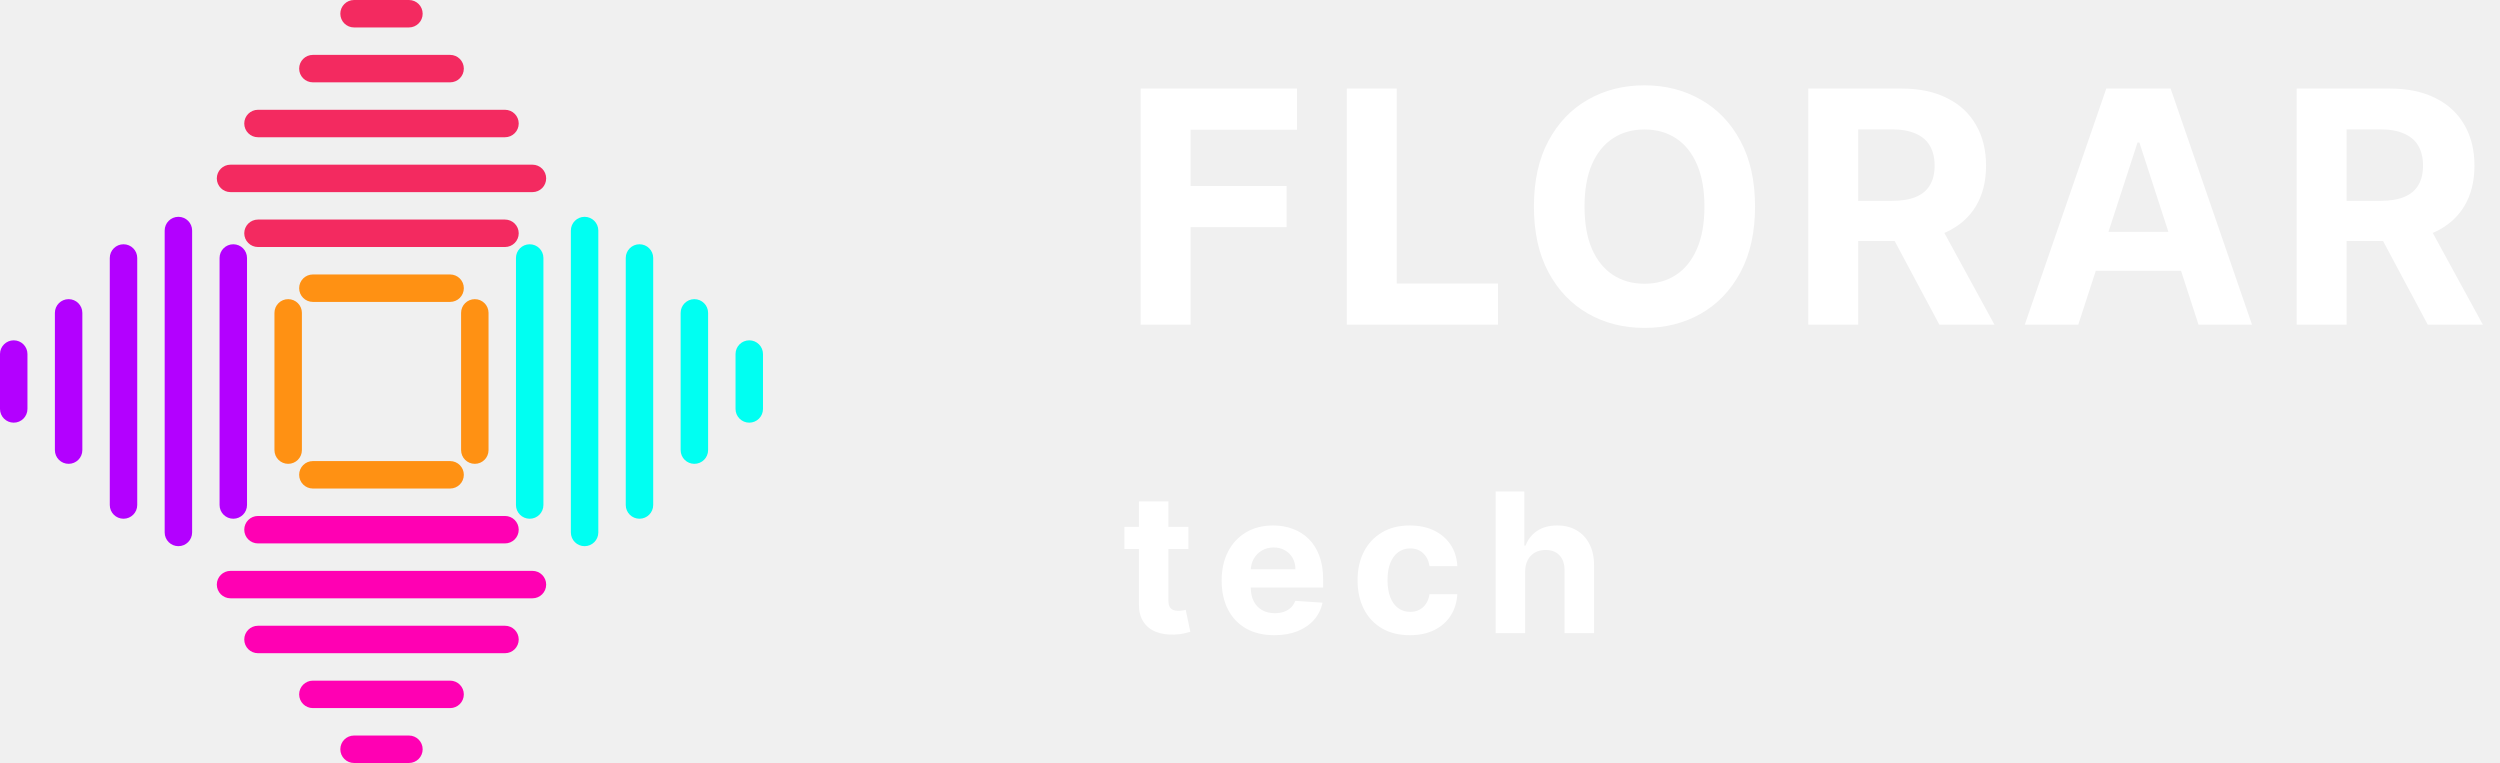
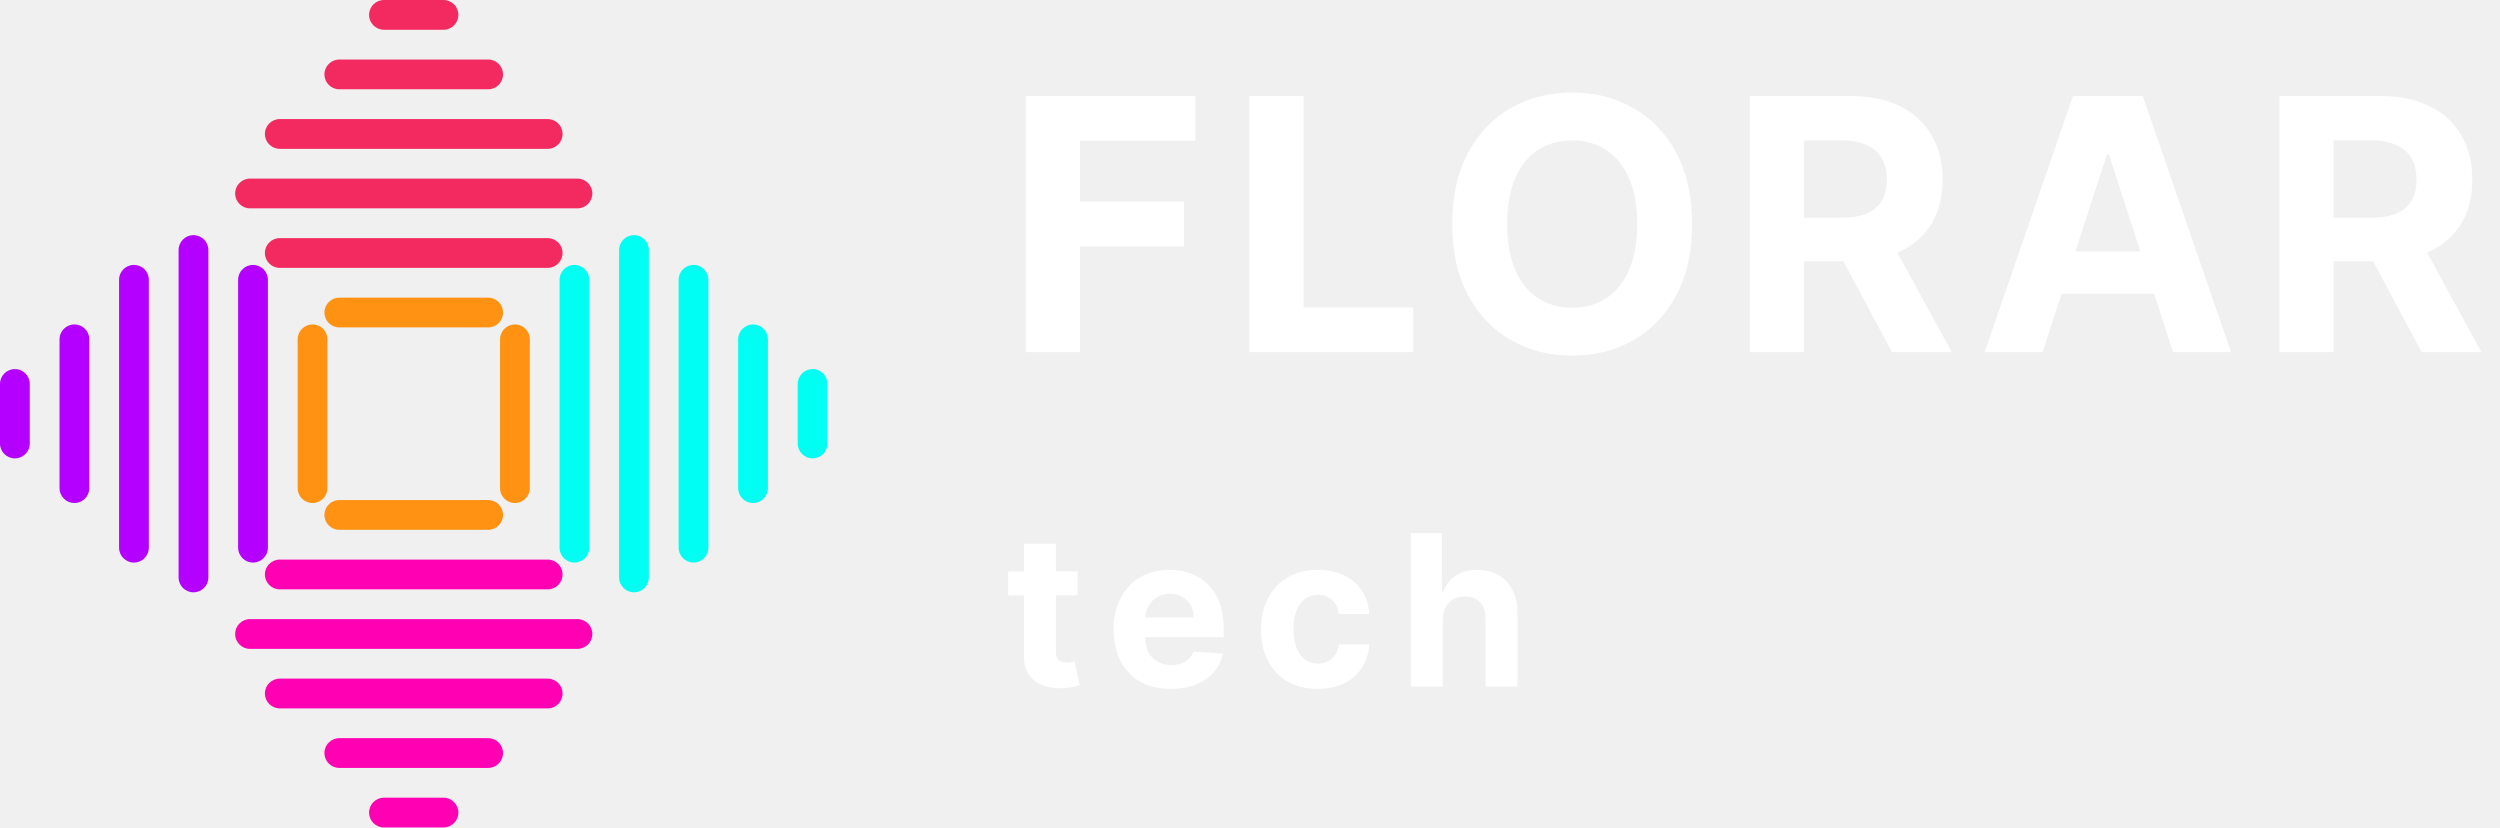
- <svg xmlns="http://www.w3.org/2000/svg" width="154" height="47" viewBox="0 0 154 47" fill="none">
+ <svg xmlns="http://www.w3.org/2000/svg" width="142" height="47" viewBox="0 0 142 47" fill="none">
  <rect x="20.964" width="5.072" height="1.691" rx="0.845" fill="#F32A60" />
  <rect x="18.428" y="3.381" width="10.144" height="1.691" rx="0.845" fill="#F32A60" />
  <rect x="18.428" y="16.907" width="10.144" height="1.691" rx="0.845" fill="#FF9113" />
  <rect x="15.046" y="6.763" width="16.907" height="1.691" rx="0.845" fill="#F32A60" />
  <rect x="15.046" y="13.525" width="16.907" height="1.691" rx="0.845" fill="#F32A60" />
  <rect x="13.356" y="10.144" width="20.288" height="1.691" rx="0.845" fill="#F32A60" />
  <rect width="5.072" height="1.691" rx="0.845" transform="matrix(1 0 0 -1 20.9639 47)" fill="#FF00B3" />
  <rect width="10.144" height="1.691" rx="0.845" transform="matrix(1 0 0 -1 18.4277 43.6187)" fill="#FF00B3" />
  <rect width="10.144" height="1.691" rx="0.845" transform="matrix(1 0 0 -1 18.4277 30.0935)" fill="#FF9113" />
  <rect width="16.907" height="1.691" rx="0.845" transform="matrix(1 0 0 -1 15.0464 40.2374)" fill="#FF00B3" />
  <rect width="16.907" height="1.691" rx="0.845" transform="matrix(1 0 0 -1 15.0464 33.4748)" fill="#FF00B3" />
  <rect width="20.288" height="1.691" rx="0.845" transform="matrix(1 0 0 -1 13.356 36.8561)" fill="#FF00B3" />
  <rect x="47" y="20.964" width="5.072" height="1.691" rx="0.845" transform="rotate(90 47 20.964)" fill="#00FFF2" />
  <rect x="43.619" y="18.428" width="10.144" height="1.691" rx="0.845" transform="rotate(90 43.6187 18.428)" fill="#00FFF2" />
  <rect x="30.094" y="18.428" width="10.144" height="1.691" rx="0.845" transform="rotate(90 30.0938 18.428)" fill="#FF9113" />
  <rect x="40.237" y="15.047" width="16.907" height="1.691" rx="0.845" transform="rotate(90 40.2373 15.0468)" fill="#00FFF2" />
  <rect x="33.475" y="15.047" width="16.907" height="1.691" rx="0.845" transform="rotate(90 33.4746 15.0468)" fill="#00FFF2" />
  <rect x="36.856" y="13.356" width="20.288" height="1.691" rx="0.845" transform="rotate(90 36.856 13.3561)" fill="#00FFF2" />
  <rect width="5.072" height="1.691" rx="0.845" transform="matrix(4.37114e-08 1 1 -4.37114e-08 0 20.964)" fill="#B300FF" />
  <rect width="10.144" height="1.691" rx="0.845" transform="matrix(4.37114e-08 1 1 -4.37114e-08 3.38135 18.428)" fill="#B300FF" />
  <rect width="10.144" height="1.691" rx="0.845" transform="matrix(4.37114e-08 1 1 -4.37114e-08 16.9062 18.428)" fill="#FF9113" />
  <rect width="16.907" height="1.691" rx="0.845" transform="matrix(4.37114e-08 1 1 -4.37114e-08 6.7627 15.0468)" fill="#B300FF" />
  <rect width="16.907" height="1.691" rx="0.845" transform="matrix(4.37114e-08 1 1 -4.37114e-08 13.5254 15.0468)" fill="#B300FF" />
  <rect width="20.288" height="1.691" rx="0.845" transform="matrix(4.37114e-08 1 1 -4.37114e-08 10.144 13.3561)" fill="#B300FF" />
-   <path d="M73.206 32.455V33.818H69.264V32.455H73.206ZM70.159 30.886H71.974V36.989C71.974 37.156 72 37.287 72.051 37.381C72.102 37.472 72.173 37.535 72.264 37.572C72.358 37.609 72.466 37.628 72.588 37.628C72.673 37.628 72.758 37.621 72.844 37.606C72.929 37.59 72.994 37.577 73.04 37.568L73.325 38.919C73.234 38.947 73.106 38.98 72.942 39.017C72.777 39.057 72.577 39.081 72.341 39.09C71.903 39.106 71.52 39.048 71.19 38.915C70.864 38.781 70.609 38.574 70.428 38.293C70.246 38.011 70.156 37.656 70.159 37.227V30.886ZM78.501 39.128C77.828 39.128 77.248 38.992 76.763 38.719C76.279 38.443 75.907 38.054 75.646 37.551C75.385 37.045 75.254 36.447 75.254 35.757C75.254 35.084 75.385 34.493 75.646 33.984C75.907 33.476 76.275 33.08 76.75 32.795C77.227 32.511 77.787 32.369 78.429 32.369C78.861 32.369 79.263 32.439 79.635 32.578C80.01 32.715 80.336 32.92 80.615 33.196C80.896 33.472 81.115 33.818 81.271 34.236C81.427 34.651 81.505 35.136 81.505 35.693V36.192H75.978V35.067H79.797C79.797 34.805 79.74 34.574 79.626 34.372C79.513 34.17 79.355 34.013 79.153 33.899C78.954 33.783 78.723 33.724 78.459 33.724C78.183 33.724 77.939 33.788 77.726 33.916C77.515 34.041 77.351 34.21 77.231 34.423C77.112 34.633 77.051 34.868 77.048 35.126V36.196C77.048 36.52 77.108 36.8 77.227 37.035C77.349 37.271 77.521 37.453 77.743 37.581C77.964 37.709 78.227 37.773 78.531 37.773C78.733 37.773 78.917 37.744 79.085 37.688C79.253 37.631 79.396 37.545 79.515 37.432C79.635 37.318 79.726 37.179 79.788 37.014L81.467 37.125C81.382 37.528 81.207 37.881 80.943 38.182C80.681 38.48 80.344 38.713 79.929 38.881C79.517 39.045 79.041 39.128 78.501 39.128ZM86.847 39.128C86.177 39.128 85.6 38.986 85.117 38.702C84.637 38.415 84.268 38.017 84.009 37.508C83.754 37 83.626 36.415 83.626 35.753C83.626 35.082 83.755 34.494 84.014 33.989C84.275 33.48 84.646 33.084 85.126 32.8C85.606 32.513 86.177 32.369 86.839 32.369C87.41 32.369 87.91 32.473 88.339 32.68C88.768 32.888 89.107 33.179 89.357 33.554C89.607 33.929 89.745 34.369 89.771 34.875H88.058C88.009 34.548 87.882 34.285 87.674 34.087C87.47 33.885 87.201 33.784 86.869 33.784C86.588 33.784 86.342 33.861 86.132 34.014C85.924 34.165 85.762 34.385 85.646 34.675C85.529 34.965 85.471 35.315 85.471 35.727C85.471 36.145 85.528 36.5 85.641 36.793C85.758 37.085 85.921 37.308 86.132 37.462C86.342 37.615 86.588 37.692 86.869 37.692C87.076 37.692 87.262 37.649 87.427 37.564C87.595 37.479 87.732 37.355 87.84 37.193C87.951 37.028 88.024 36.831 88.058 36.601H89.771C89.742 37.101 89.606 37.541 89.362 37.922C89.12 38.3 88.786 38.595 88.36 38.808C87.934 39.021 87.43 39.128 86.847 39.128ZM93.948 35.216V39H92.133V30.273H93.897V33.609H93.974C94.122 33.223 94.36 32.92 94.69 32.702C95.019 32.48 95.433 32.369 95.93 32.369C96.384 32.369 96.781 32.469 97.119 32.668C97.46 32.864 97.724 33.146 97.911 33.516C98.102 33.882 98.195 34.321 98.193 34.832V39H96.377V35.156C96.38 34.753 96.278 34.439 96.07 34.215C95.866 33.99 95.579 33.878 95.21 33.878C94.963 33.878 94.744 33.93 94.553 34.035C94.366 34.141 94.218 34.294 94.11 34.496C94.005 34.695 93.951 34.935 93.948 35.216Z" fill="white" />
-   <path d="M70.264 20V5.455H79.895V7.99H73.34V11.456H79.256V13.992H73.34V20H70.264ZM82.963 20V5.455H86.039V17.465H92.275V20H82.963ZM108.111 12.727C108.111 14.313 107.81 15.663 107.209 16.776C106.613 17.888 105.798 18.738 104.766 19.325C103.739 19.908 102.583 20.199 101.3 20.199C100.007 20.199 98.847 19.905 97.82 19.318C96.793 18.731 95.981 17.881 95.384 16.768C94.787 15.656 94.489 14.309 94.489 12.727C94.489 11.141 94.787 9.792 95.384 8.679C95.981 7.566 96.793 6.719 97.82 6.136C98.847 5.549 100.007 5.256 101.3 5.256C102.583 5.256 103.739 5.549 104.766 6.136C105.798 6.719 106.613 7.566 107.209 8.679C107.81 9.792 108.111 11.141 108.111 12.727ZM104.993 12.727C104.993 11.7 104.839 10.833 104.532 10.128C104.229 9.422 103.8 8.887 103.246 8.523C102.692 8.158 102.043 7.976 101.3 7.976C100.557 7.976 99.908 8.158 99.354 8.523C98.8 8.887 98.369 9.422 98.061 10.128C97.758 10.833 97.607 11.7 97.607 12.727C97.607 13.755 97.758 14.621 98.061 15.327C98.369 16.032 98.8 16.567 99.354 16.932C99.908 17.296 100.557 17.479 101.3 17.479C102.043 17.479 102.692 17.296 103.246 16.932C103.8 16.567 104.229 16.032 104.532 15.327C104.839 14.621 104.993 13.755 104.993 12.727ZM111.389 20V5.455H117.128C118.226 5.455 119.164 5.651 119.94 6.044C120.722 6.432 121.316 6.984 121.723 7.699C122.135 8.409 122.341 9.245 122.341 10.206C122.341 11.172 122.133 12.003 121.716 12.699C121.299 13.39 120.696 13.921 119.905 14.29C119.119 14.659 118.167 14.844 117.05 14.844H113.207V12.372H116.553C117.14 12.372 117.627 12.292 118.016 12.131C118.404 11.97 118.693 11.728 118.882 11.406C119.076 11.084 119.173 10.684 119.173 10.206C119.173 9.723 119.076 9.316 118.882 8.984C118.693 8.653 118.402 8.402 118.009 8.232C117.62 8.056 117.13 7.969 116.538 7.969H114.464V20H111.389ZM119.244 13.381L122.859 20H119.464L115.928 13.381H119.244ZM128.021 20H124.726L129.747 5.455H133.71L138.724 20H135.429L131.786 8.778H131.672L128.021 20ZM127.815 14.283H135.599V16.683H127.815V14.283ZM141.475 20V5.455H147.214C148.312 5.455 149.25 5.651 150.026 6.044C150.808 6.432 151.402 6.984 151.809 7.699C152.221 8.409 152.427 9.245 152.427 10.206C152.427 11.172 152.219 12.003 151.802 12.699C151.385 13.39 150.781 13.921 149.991 14.29C149.205 14.659 148.253 14.844 147.136 14.844H143.293V12.372H146.638C147.226 12.372 147.713 12.292 148.102 12.131C148.49 11.97 148.779 11.728 148.968 11.406C149.162 11.084 149.259 10.684 149.259 10.206C149.259 9.723 149.162 9.316 148.968 8.984C148.779 8.653 148.487 8.402 148.094 8.232C147.706 8.056 147.216 7.969 146.624 7.969H144.55V20H141.475ZM149.33 13.381L152.945 20H149.55L146.013 13.381H149.33Z" fill="white" />
+   <path d="M61.206 32.455V33.818H57.264V32.455H61.206ZM58.159 30.886H59.974V36.989C59.974 37.156 60 37.287 60.051 37.381C60.102 37.472 60.173 37.535 60.264 37.572C60.358 37.609 60.466 37.628 60.588 37.628C60.673 37.628 60.758 37.621 60.844 37.606C60.929 37.59 60.994 37.577 61.04 37.568L61.325 38.919C61.234 38.947 61.106 38.98 60.942 39.017C60.777 39.057 60.577 39.081 60.341 39.09C59.903 39.106 59.52 39.048 59.19 38.915C58.864 38.781 58.609 38.574 58.428 38.293C58.246 38.011 58.156 37.656 58.159 37.227V30.886ZM66.501 39.128C65.828 39.128 65.248 38.992 64.763 38.719C64.279 38.443 63.907 38.054 63.646 37.551C63.385 37.045 63.254 36.447 63.254 35.757C63.254 35.084 63.385 34.493 63.646 33.984C63.907 33.476 64.275 33.08 64.75 32.795C65.227 32.511 65.787 32.369 66.429 32.369C66.861 32.369 67.263 32.439 67.635 32.578C68.01 32.715 68.336 32.92 68.615 33.196C68.896 33.472 69.115 33.818 69.271 34.236C69.427 34.651 69.505 35.136 69.505 35.693V36.192H63.978V35.067H67.797C67.797 34.805 67.74 34.574 67.626 34.372C67.513 34.17 67.355 34.013 67.153 33.899C66.954 33.783 66.723 33.724 66.459 33.724C66.183 33.724 65.939 33.788 65.726 33.916C65.515 34.041 65.351 34.21 65.231 34.423C65.112 34.633 65.051 34.868 65.048 35.126V36.196C65.048 36.52 65.108 36.8 65.227 37.035C65.349 37.271 65.521 37.453 65.743 37.581C65.964 37.709 66.227 37.773 66.531 37.773C66.733 37.773 66.917 37.744 67.085 37.688C67.253 37.631 67.396 37.545 67.515 37.432C67.635 37.318 67.726 37.179 67.788 37.014L69.467 37.125C69.382 37.528 69.207 37.881 68.943 38.182C68.681 38.48 68.344 38.713 67.929 38.881C67.517 39.045 67.041 39.128 66.501 39.128ZM74.847 39.128C74.177 39.128 73.6 38.986 73.117 38.702C72.637 38.415 72.268 38.017 72.009 37.508C71.754 37 71.626 36.415 71.626 35.753C71.626 35.082 71.755 34.494 72.014 33.989C72.275 33.48 72.646 33.084 73.126 32.8C73.606 32.513 74.177 32.369 74.839 32.369C75.41 32.369 75.91 32.473 76.339 32.68C76.768 32.888 77.107 33.179 77.357 33.554C77.607 33.929 77.745 34.369 77.771 34.875H76.058C76.009 34.548 75.882 34.285 75.674 34.087C75.47 33.885 75.201 33.784 74.869 33.784C74.588 33.784 74.342 33.861 74.132 34.014C73.924 34.165 73.762 34.385 73.646 34.675C73.529 34.965 73.471 35.315 73.471 35.727C73.471 36.145 73.528 36.5 73.641 36.793C73.758 37.085 73.921 37.308 74.132 37.462C74.342 37.615 74.588 37.692 74.869 37.692C75.076 37.692 75.262 37.649 75.427 37.564C75.595 37.479 75.732 37.355 75.84 37.193C75.951 37.028 76.024 36.831 76.058 36.601H77.771C77.742 37.101 77.606 37.541 77.362 37.922C77.12 38.3 76.786 38.595 76.36 38.808C75.934 39.021 75.43 39.128 74.847 39.128ZM81.948 35.216V39H80.133V30.273H81.897V33.609H81.974C82.122 33.223 82.36 32.92 82.69 32.702C83.019 32.48 83.433 32.369 83.93 32.369C84.384 32.369 84.781 32.469 85.119 32.668C85.46 32.864 85.724 33.146 85.911 33.516C86.102 33.882 86.195 34.321 86.193 34.832V39H84.377V35.156C84.38 34.753 84.278 34.439 84.07 34.215C83.866 33.99 83.579 33.878 83.21 33.878C82.963 33.878 82.744 33.93 82.553 34.035C82.366 34.141 82.218 34.294 82.11 34.496C82.005 34.695 81.951 34.935 81.948 35.216Z" fill="white" />
+   <path d="M58.264 20V5.455H67.895V7.99H61.34V11.456H67.256V13.992H61.34V20H58.264ZM70.963 20V5.455H74.039V17.465H80.275V20H70.963ZM96.111 12.727C96.111 14.313 95.811 15.663 95.209 16.776C94.613 17.888 93.798 18.738 92.766 19.325C91.739 19.908 90.583 20.199 89.3 20.199C88.007 20.199 86.847 19.905 85.82 19.318C84.793 18.731 83.981 17.881 83.384 16.768C82.787 15.656 82.489 14.309 82.489 12.727C82.489 11.141 82.787 9.792 83.384 8.679C83.981 7.566 84.793 6.719 85.82 6.136C86.847 5.549 88.007 5.256 89.3 5.256C90.583 5.256 91.739 5.549 92.766 6.136C93.798 6.719 94.613 7.566 95.209 8.679C95.811 9.792 96.111 11.141 96.111 12.727ZM92.993 12.727C92.993 11.7 92.839 10.833 92.532 10.128C92.229 9.422 91.8 8.887 91.246 8.523C90.692 8.158 90.043 7.976 89.3 7.976C88.557 7.976 87.908 8.158 87.354 8.523C86.8 8.887 86.369 9.422 86.061 10.128C85.758 10.833 85.607 11.7 85.607 12.727C85.607 13.755 85.758 14.621 86.061 15.327C86.369 16.032 86.8 16.567 87.354 16.932C87.908 17.296 88.557 17.479 89.3 17.479C90.043 17.479 90.692 17.296 91.246 16.932C91.8 16.567 92.229 16.032 92.532 15.327C92.839 14.621 92.993 13.755 92.993 12.727ZM99.389 20V5.455H105.128C106.226 5.455 107.164 5.651 107.94 6.044C108.722 6.432 109.316 6.984 109.723 7.699C110.135 8.409 110.341 9.245 110.341 10.206C110.341 11.172 110.133 12.003 109.716 12.699C109.299 13.39 108.696 13.921 107.905 14.29C107.119 14.659 106.167 14.844 105.05 14.844H101.207V12.372H104.553C105.14 12.372 105.627 12.292 106.016 12.131C106.404 11.97 106.693 11.728 106.882 11.406C107.076 11.084 107.173 10.684 107.173 10.206C107.173 9.723 107.076 9.316 106.882 8.984C106.693 8.653 106.402 8.402 106.009 8.232C105.62 8.056 105.13 7.969 104.538 7.969H102.464V20H99.389ZM107.244 13.381L110.859 20H107.464L103.928 13.381H107.244ZM116.021 20H112.726L117.747 5.455H121.71L126.724 20H123.429L119.786 8.778H119.672L116.021 20ZM115.815 14.283H123.599V16.683H115.815V14.283ZM129.475 20V5.455H135.214C136.312 5.455 137.25 5.651 138.026 6.044C138.808 6.432 139.402 6.984 139.809 7.699C140.221 8.409 140.427 9.245 140.427 10.206C140.427 11.172 140.219 12.003 139.802 12.699C139.385 13.39 138.781 13.921 137.991 14.29C137.205 14.659 136.253 14.844 135.136 14.844H131.293V12.372H134.638C135.226 12.372 135.713 12.292 136.102 12.131C136.49 11.97 136.779 11.728 136.968 11.406C137.162 11.084 137.259 10.684 137.259 10.206C137.259 9.723 137.162 9.316 136.968 8.984C136.779 8.653 136.487 8.402 136.094 8.232C135.706 8.056 135.216 7.969 134.624 7.969H132.55V20H129.475ZM137.33 13.381L140.945 20H137.55L134.013 13.381H137.33Z" fill="white" />
</svg>
